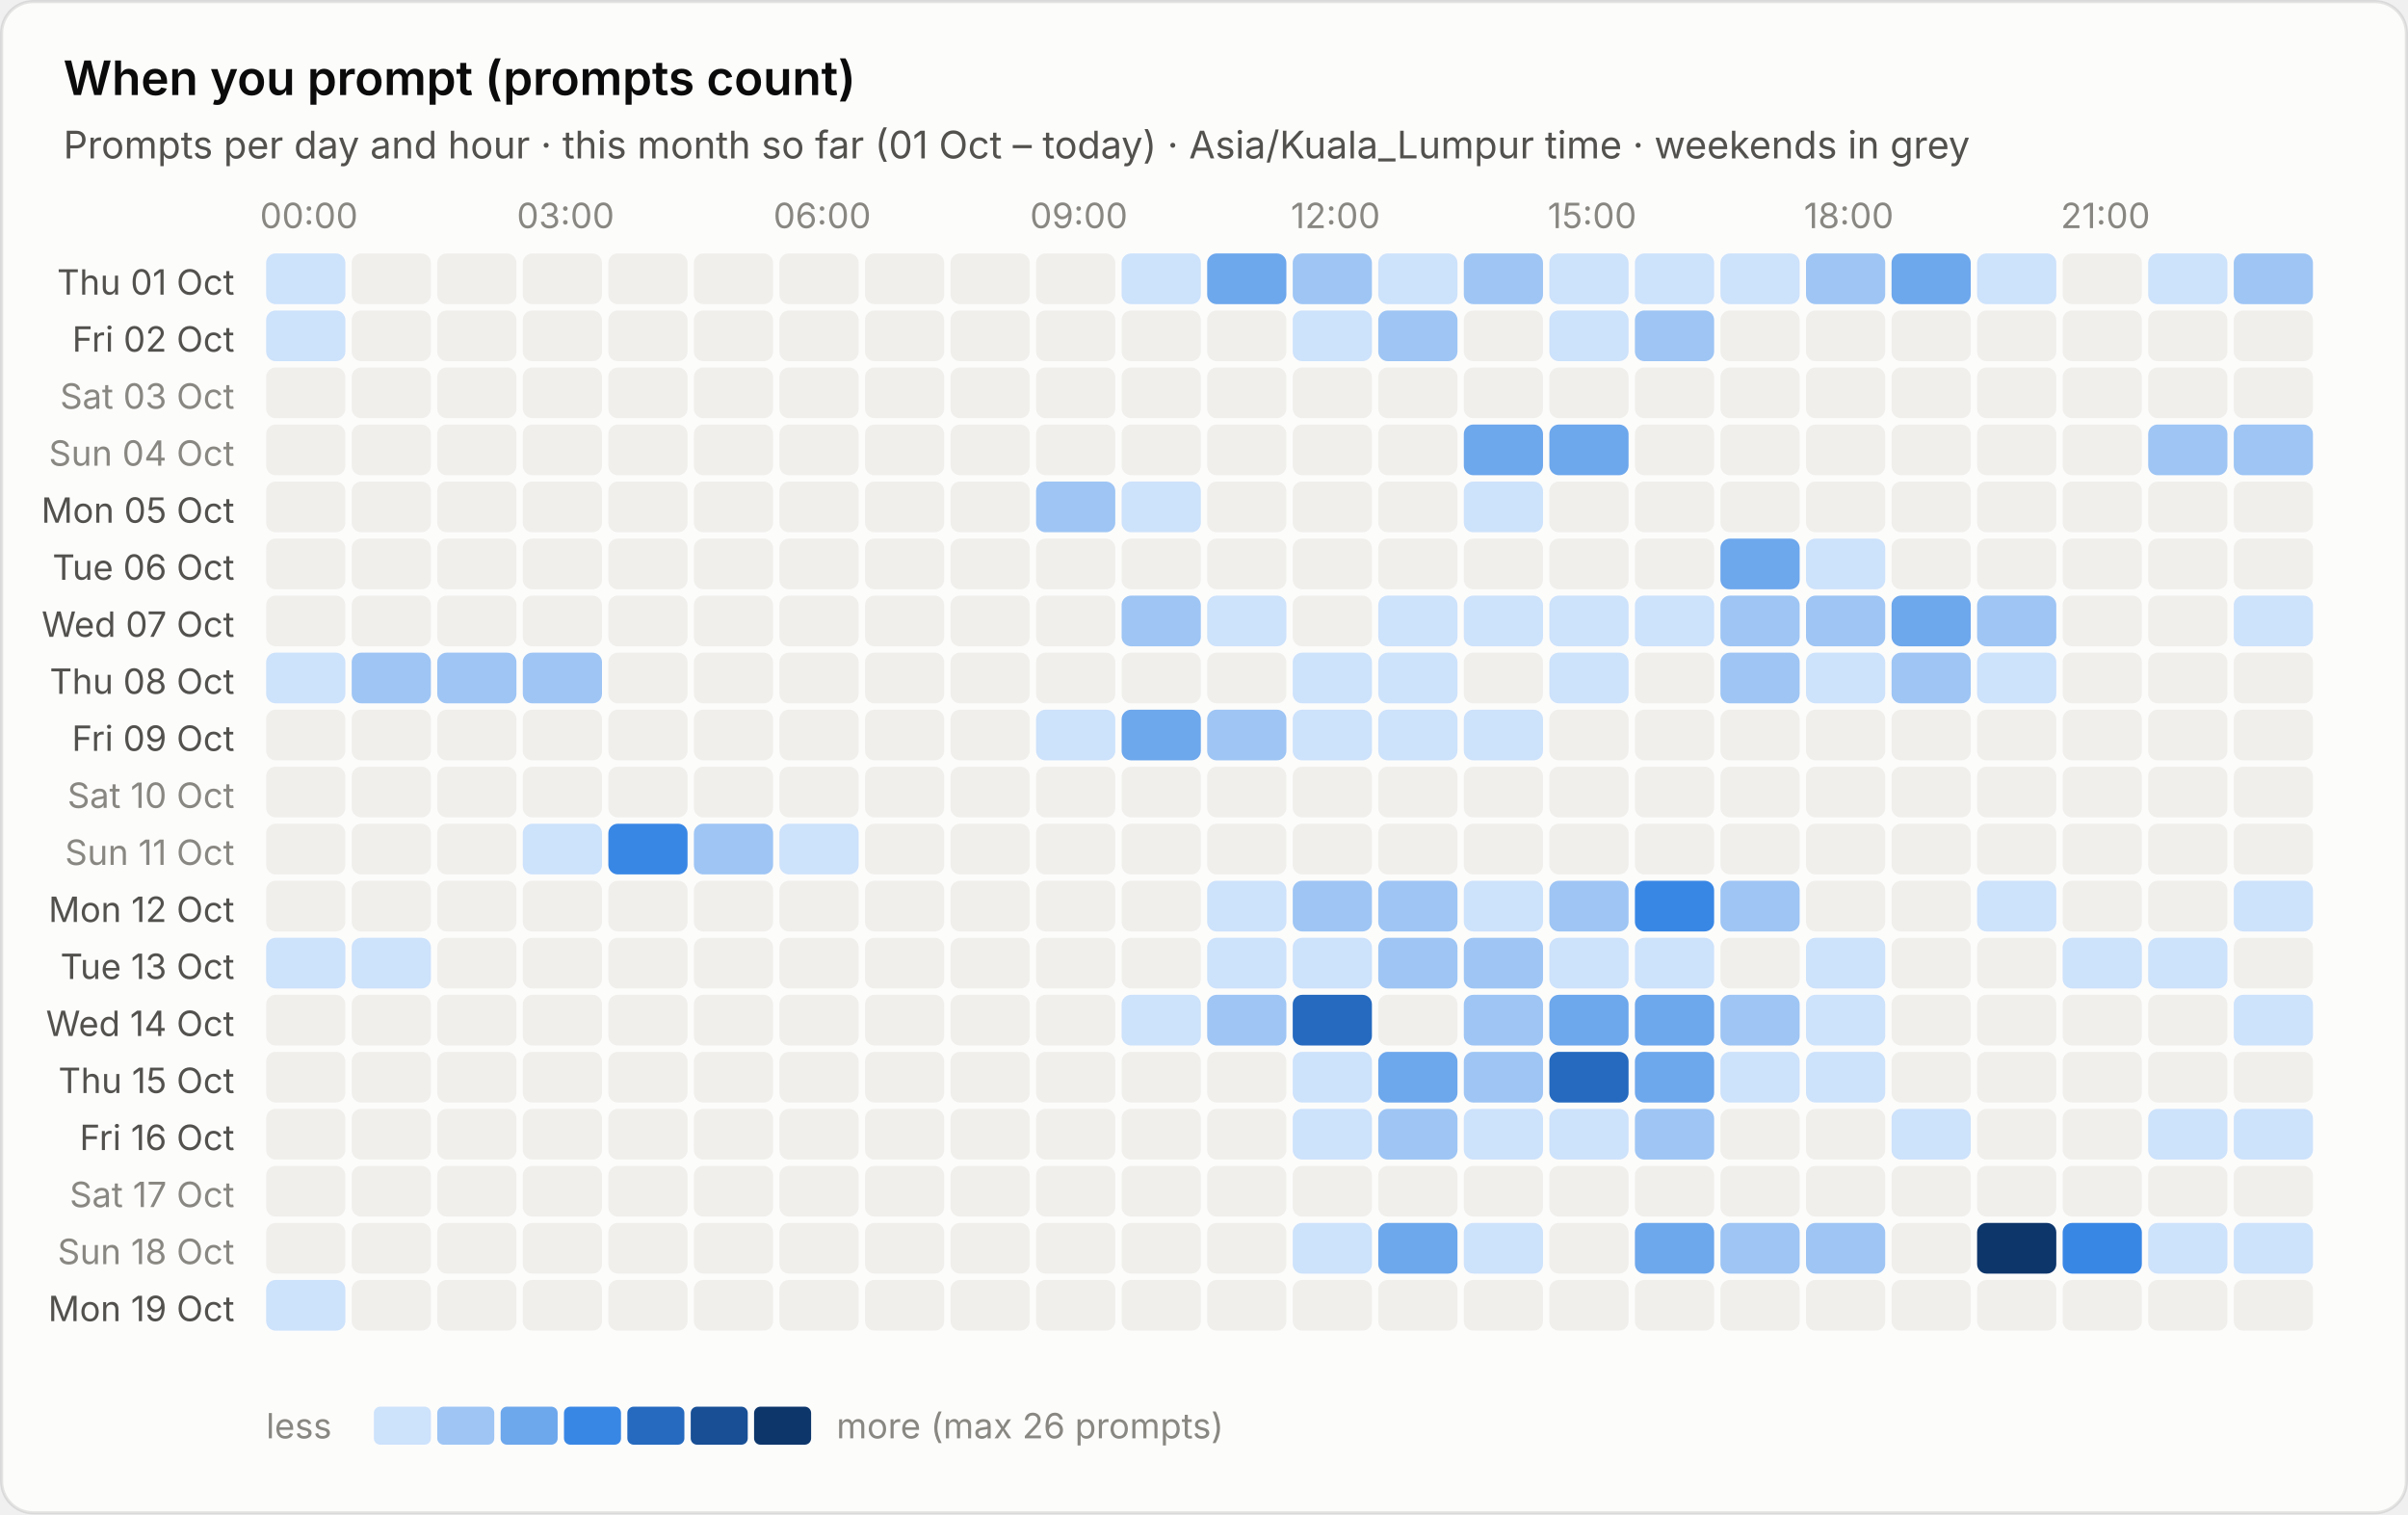
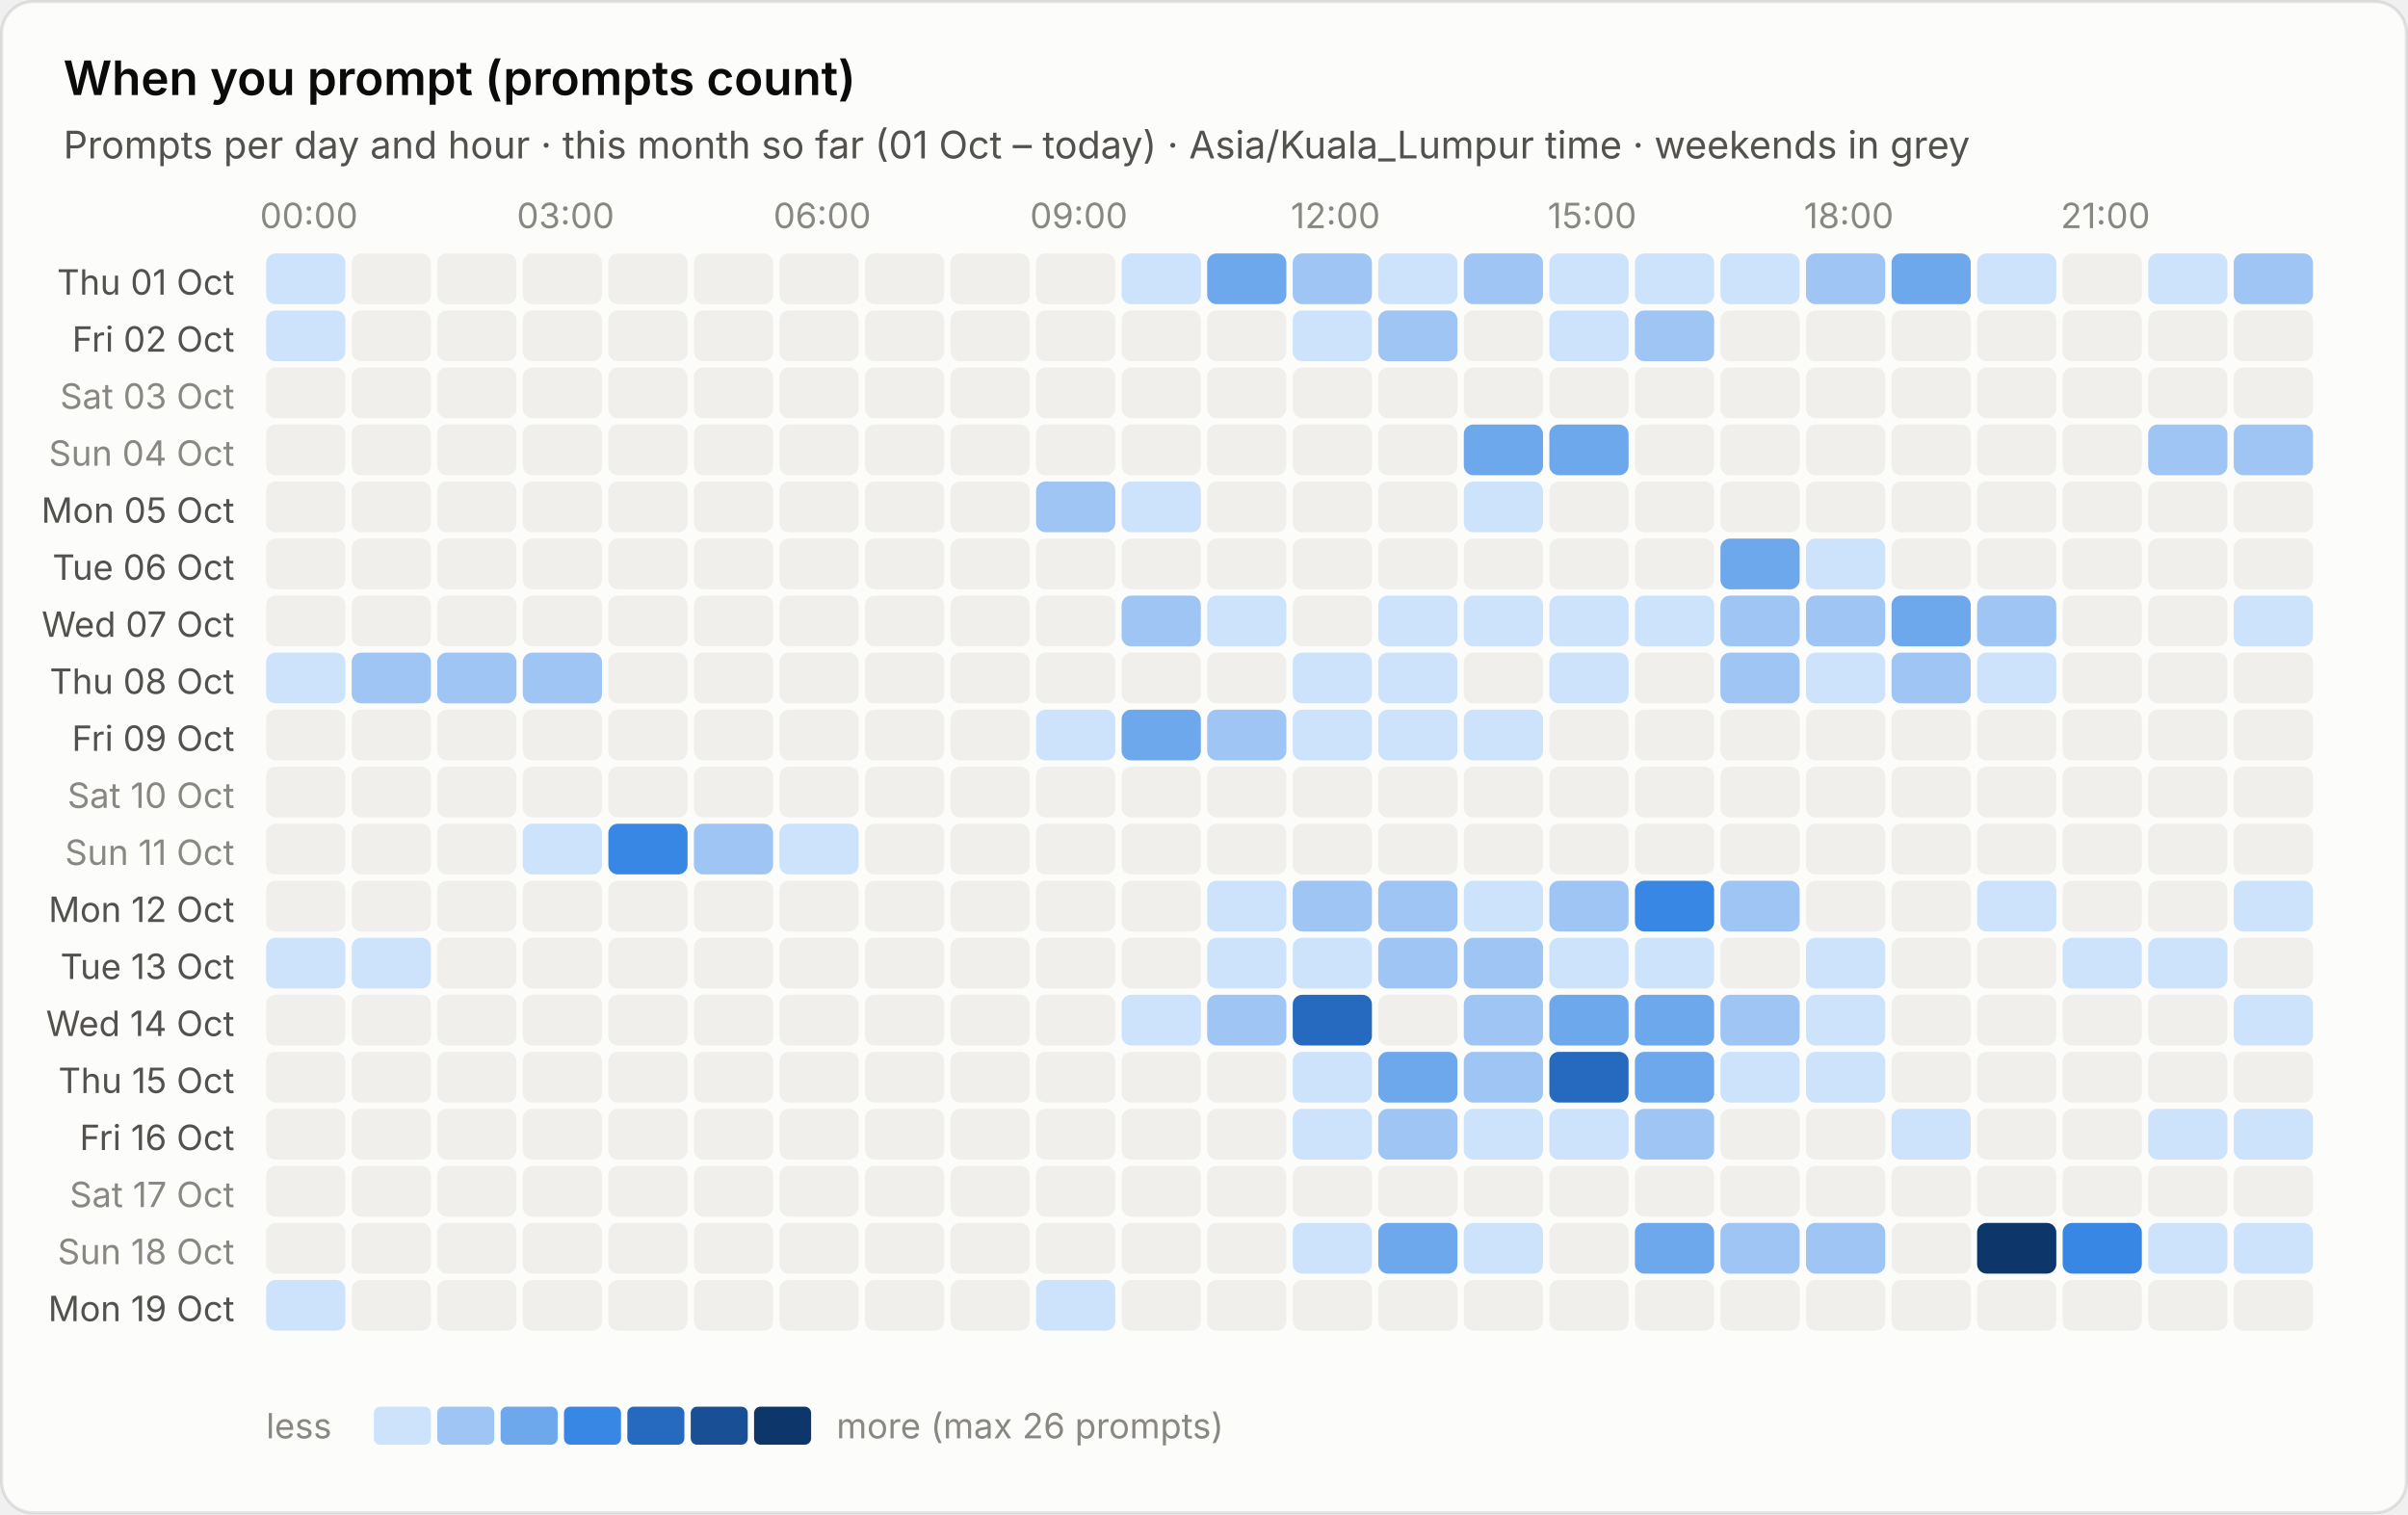
<svg xmlns="http://www.w3.org/2000/svg" viewBox="0 0 760 478" width="760" height="478" role="img" aria-label="When you prompt (prompts count)">
  <style>text{font-family:system-ui,-apple-system,"Segoe UI",sans-serif;font-variant-numeric:tabular-nums}.bg{fill:#fcfcfb;stroke:rgba(11,11,11,.10)}.tp{fill:#0b0b0b}.ts{fill:#52514e}.tm{fill:#898781}.grid{stroke:#e1e0d9;stroke-width:1}.base{stroke:#c3c2b7;stroke-width:1}.so{fill:#b5b3ad}.lo{stroke:#b5b3ad}.qe{fill:#f0efec}.ring{stroke:#fcfcfb}.area{fill-opacity:.1}.s0{fill:#2a78d6}.l0{stroke:#2a78d6}.s1{fill:#eb6834}.l1{stroke:#eb6834}.s2{fill:#1baf7a}.l2{stroke:#1baf7a}.s3{fill:#eda100}.l3{stroke:#eda100}.s4{fill:#e87ba4}.l4{stroke:#e87ba4}.s5{fill:#008300}.l5{stroke:#008300}.s6{fill:#4a3aa7}.l6{stroke:#4a3aa7}.s7{fill:#e34948}.l7{stroke:#e34948}.q0{fill:#cde2fb}.q1{fill:#9ec5f4}.q2{fill:#6da7ec}.q3{fill:#3987e5}.q4{fill:#256abf}.q5{fill:#184f95}.q6{fill:#0d366b}.r0{fill:#f8d4d4}.r1{fill:#ec8f8f}.r2{fill:#c42f2f}.a0{fill:#fbe3e3}.a1{fill:#f5b8b8}.a2{fill:#ec8f8f}.a3{fill:#d65252}.a4{fill:#a82525}.tq0{fill:#0b0b0b}.tq1{fill:#0b0b0b}.tq2{fill:#0b0b0b}.tq3{fill:#ffffff}.tq4{fill:#ffffff}.tq5{fill:#ffffff}.tq6{fill:#ffffff}.tr0{fill:#0b0b0b}.tr1{fill:#0b0b0b}.tr2{fill:#ffffff}.ta0{fill:#0b0b0b}.ta1{fill:#0b0b0b}.ta2{fill:#0b0b0b}.ta3{fill:#ffffff}.ta4{fill:#ffffff}.tw{fill:#ffffff}@media (prefers-color-scheme:dark){.bg{fill:#1a1a19;stroke:rgba(255,255,255,.10)}.tp{fill:#fff}.ts{fill:#c3c2b7}.tm{fill:#898781}.grid{stroke:#2c2c2a}.base{stroke:#383835}.so{fill:#5c5b57}.lo{stroke:#5c5b57}.qe{fill:#262624}.ring{stroke:#1a1a19}.s0{fill:#3987e5}.l0{stroke:#3987e5}.s1{fill:#d95926}.l1{stroke:#d95926}.s2{fill:#199e70}.l2{stroke:#199e70}.s3{fill:#c98500}.l3{stroke:#c98500}.s4{fill:#d55181}.l4{stroke:#d55181}.s5{fill:#008300}.l5{stroke:#008300}.s6{fill:#9085e9}.l6{stroke:#9085e9}.s7{fill:#e66767}.l7{stroke:#e66767}.q0{fill:#16263a}.q1{fill:#123a66}.q2{fill:#184f95}.q3{fill:#256abf}.q4{fill:#3987e5}.q5{fill:#6da7ec}.q6{fill:#b7d3f6}.r0{fill:#4a2023}.r1{fill:#8c2c2f}.r2{fill:#e25555}.a0{fill:#3a1a1c}.a1{fill:#5e2427}.a2{fill:#8c2c2f}.a3{fill:#c43c3f}.a4{fill:#f07070}.tq0{fill:#ffffff}.tq1{fill:#ffffff}.tq2{fill:#ffffff}.tq3{fill:#ffffff}.tq4{fill:#ffffff}.tq5{fill:#0b0b0b}.tq6{fill:#0b0b0b}.tr0{fill:#ffffff}.tr1{fill:#ffffff}.tr2{fill:#ffffff}.ta0{fill:#ffffff}.ta1{fill:#ffffff}.ta2{fill:#ffffff}.ta3{fill:#ffffff}.ta4{fill:#0b0b0b}.tw{fill:#ffffff}}</style>
  <rect class="bg" x=".5" y=".5" width="759" height="477" rx="10" />
  <text class="tp" x="20" y="30" font-size="15" font-weight="600">When you prompt (prompts count)</text>
  <text class="ts" x="20" y="50" font-size="12">Prompts per day and hour · this month so far (01 Oct – today) · Asia/Kuala_Lumpur time · weekends in grey</text>
  <text class="tm" x="97.5" y="72" font-size="11" text-anchor="middle">00:00</text>
  <text class="tm" x="178.5" y="72" font-size="11" text-anchor="middle">03:00</text>
  <text class="tm" x="259.5" y="72" font-size="11" text-anchor="middle">06:00</text>
  <text class="tm" x="340.5" y="72" font-size="11" text-anchor="middle">09:00</text>
  <text class="tm" x="421.5" y="72" font-size="11" text-anchor="middle">12:00</text>
  <text class="tm" x="502.5" y="72" font-size="11" text-anchor="middle">15:00</text>
  <text class="tm" x="583.5" y="72" font-size="11" text-anchor="middle">18:00</text>
  <text class="tm" x="664.5" y="72" font-size="11" text-anchor="middle">21:00</text>
  <text class="ts" x="74" y="93.0" font-size="11" text-anchor="end">Thu 01 Oct</text>
  <rect class="q0" x="84.0" y="80.0" width="25" height="16" rx="3" />
  <rect class="qe" x="111.0" y="80.0" width="25" height="16" rx="3" />
  <rect class="qe" x="138.0" y="80.0" width="25" height="16" rx="3" />
  <rect class="qe" x="165.0" y="80.0" width="25" height="16" rx="3" />
  <rect class="qe" x="192.0" y="80.0" width="25" height="16" rx="3" />
  <rect class="qe" x="219.0" y="80.0" width="25" height="16" rx="3" />
  <rect class="qe" x="246.0" y="80.0" width="25" height="16" rx="3" />
  <rect class="qe" x="273.0" y="80.0" width="25" height="16" rx="3" />
  <rect class="qe" x="300.0" y="80.0" width="25" height="16" rx="3" />
  <rect class="qe" x="327.0" y="80.0" width="25" height="16" rx="3" />
  <rect class="q0" x="354.0" y="80.0" width="25" height="16" rx="3" />
  <rect class="q2" x="381.0" y="80.0" width="25" height="16" rx="3" />
  <rect class="q1" x="408.0" y="80.0" width="25" height="16" rx="3" />
  <rect class="q0" x="435.0" y="80.0" width="25" height="16" rx="3" />
  <rect class="q1" x="462.0" y="80.0" width="25" height="16" rx="3" />
  <rect class="q0" x="489.0" y="80.0" width="25" height="16" rx="3" />
  <rect class="q0" x="516.0" y="80.0" width="25" height="16" rx="3" />
  <rect class="q0" x="543.0" y="80.0" width="25" height="16" rx="3" />
  <rect class="q1" x="570.0" y="80.0" width="25" height="16" rx="3" />
  <rect class="q2" x="597.0" y="80.0" width="25" height="16" rx="3" />
  <rect class="q0" x="624.0" y="80.0" width="25" height="16" rx="3" />
  <rect class="qe" x="651.0" y="80.0" width="25" height="16" rx="3" />
  <rect class="q0" x="678.0" y="80.0" width="25" height="16" rx="3" />
  <rect class="q1" x="705.0" y="80.0" width="25" height="16" rx="3" />
  <text class="ts" x="74" y="111.0" font-size="11" text-anchor="end">Fri 02 Oct</text>
  <rect class="q0" x="84.0" y="98.0" width="25" height="16" rx="3" />
  <rect class="qe" x="111.0" y="98.0" width="25" height="16" rx="3" />
  <rect class="qe" x="138.0" y="98.0" width="25" height="16" rx="3" />
  <rect class="qe" x="165.0" y="98.0" width="25" height="16" rx="3" />
  <rect class="qe" x="192.0" y="98.0" width="25" height="16" rx="3" />
  <rect class="qe" x="219.0" y="98.0" width="25" height="16" rx="3" />
  <rect class="qe" x="246.0" y="98.0" width="25" height="16" rx="3" />
  <rect class="qe" x="273.0" y="98.0" width="25" height="16" rx="3" />
  <rect class="qe" x="300.0" y="98.0" width="25" height="16" rx="3" />
  <rect class="qe" x="327.0" y="98.0" width="25" height="16" rx="3" />
  <rect class="qe" x="354.0" y="98.0" width="25" height="16" rx="3" />
  <rect class="qe" x="381.0" y="98.0" width="25" height="16" rx="3" />
  <rect class="q0" x="408.0" y="98.0" width="25" height="16" rx="3" />
  <rect class="q1" x="435.0" y="98.0" width="25" height="16" rx="3" />
  <rect class="qe" x="462.0" y="98.0" width="25" height="16" rx="3" />
  <rect class="q0" x="489.0" y="98.0" width="25" height="16" rx="3" />
  <rect class="q1" x="516.0" y="98.0" width="25" height="16" rx="3" />
  <rect class="qe" x="543.0" y="98.0" width="25" height="16" rx="3" />
  <rect class="qe" x="570.0" y="98.0" width="25" height="16" rx="3" />
  <rect class="qe" x="597.0" y="98.0" width="25" height="16" rx="3" />
  <rect class="qe" x="624.0" y="98.0" width="25" height="16" rx="3" />
  <rect class="qe" x="651.0" y="98.0" width="25" height="16" rx="3" />
  <rect class="qe" x="678.0" y="98.0" width="25" height="16" rx="3" />
  <rect class="qe" x="705.0" y="98.0" width="25" height="16" rx="3" />
  <text class="tm" x="74" y="129.0" font-size="11" text-anchor="end">Sat 03 Oct</text>
  <rect class="qe" x="84.0" y="116.0" width="25" height="16" rx="3" />
  <rect class="qe" x="111.0" y="116.0" width="25" height="16" rx="3" />
  <rect class="qe" x="138.0" y="116.0" width="25" height="16" rx="3" />
  <rect class="qe" x="165.0" y="116.0" width="25" height="16" rx="3" />
  <rect class="qe" x="192.0" y="116.0" width="25" height="16" rx="3" />
  <rect class="qe" x="219.0" y="116.0" width="25" height="16" rx="3" />
  <rect class="qe" x="246.0" y="116.0" width="25" height="16" rx="3" />
  <rect class="qe" x="273.0" y="116.0" width="25" height="16" rx="3" />
  <rect class="qe" x="300.0" y="116.0" width="25" height="16" rx="3" />
  <rect class="qe" x="327.0" y="116.0" width="25" height="16" rx="3" />
  <rect class="qe" x="354.0" y="116.0" width="25" height="16" rx="3" />
  <rect class="qe" x="381.0" y="116.0" width="25" height="16" rx="3" />
  <rect class="qe" x="408.0" y="116.0" width="25" height="16" rx="3" />
  <rect class="qe" x="435.0" y="116.0" width="25" height="16" rx="3" />
  <rect class="qe" x="462.0" y="116.0" width="25" height="16" rx="3" />
  <rect class="qe" x="489.0" y="116.0" width="25" height="16" rx="3" />
  <rect class="qe" x="516.0" y="116.0" width="25" height="16" rx="3" />
  <rect class="qe" x="543.0" y="116.0" width="25" height="16" rx="3" />
  <rect class="qe" x="570.0" y="116.0" width="25" height="16" rx="3" />
  <rect class="qe" x="597.0" y="116.0" width="25" height="16" rx="3" />
  <rect class="qe" x="624.0" y="116.0" width="25" height="16" rx="3" />
  <rect class="qe" x="651.0" y="116.0" width="25" height="16" rx="3" />
  <rect class="qe" x="678.0" y="116.0" width="25" height="16" rx="3" />
  <rect class="qe" x="705.0" y="116.0" width="25" height="16" rx="3" />
  <text class="tm" x="74" y="147.0" font-size="11" text-anchor="end">Sun 04 Oct</text>
  <rect class="qe" x="84.0" y="134.0" width="25" height="16" rx="3" />
  <rect class="qe" x="111.0" y="134.0" width="25" height="16" rx="3" />
  <rect class="qe" x="138.0" y="134.0" width="25" height="16" rx="3" />
  <rect class="qe" x="165.0" y="134.0" width="25" height="16" rx="3" />
  <rect class="qe" x="192.0" y="134.0" width="25" height="16" rx="3" />
  <rect class="qe" x="219.0" y="134.0" width="25" height="16" rx="3" />
  <rect class="qe" x="246.0" y="134.0" width="25" height="16" rx="3" />
  <rect class="qe" x="273.0" y="134.0" width="25" height="16" rx="3" />
  <rect class="qe" x="300.0" y="134.0" width="25" height="16" rx="3" />
  <rect class="qe" x="327.0" y="134.0" width="25" height="16" rx="3" />
  <rect class="qe" x="354.0" y="134.0" width="25" height="16" rx="3" />
  <rect class="qe" x="381.0" y="134.0" width="25" height="16" rx="3" />
  <rect class="qe" x="408.0" y="134.0" width="25" height="16" rx="3" />
  <rect class="qe" x="435.0" y="134.0" width="25" height="16" rx="3" />
  <rect class="q2" x="462.0" y="134.0" width="25" height="16" rx="3" />
  <rect class="q2" x="489.0" y="134.0" width="25" height="16" rx="3" />
  <rect class="qe" x="516.0" y="134.0" width="25" height="16" rx="3" />
  <rect class="qe" x="543.0" y="134.0" width="25" height="16" rx="3" />
  <rect class="qe" x="570.0" y="134.0" width="25" height="16" rx="3" />
  <rect class="qe" x="597.0" y="134.0" width="25" height="16" rx="3" />
  <rect class="qe" x="624.0" y="134.0" width="25" height="16" rx="3" />
  <rect class="qe" x="651.0" y="134.0" width="25" height="16" rx="3" />
  <rect class="q1" x="678.0" y="134.0" width="25" height="16" rx="3" />
  <rect class="q1" x="705.0" y="134.0" width="25" height="16" rx="3" />
  <text class="ts" x="74" y="165.0" font-size="11" text-anchor="end">Mon 05 Oct</text>
  <rect class="qe" x="84.0" y="152.0" width="25" height="16" rx="3" />
  <rect class="qe" x="111.0" y="152.0" width="25" height="16" rx="3" />
  <rect class="qe" x="138.0" y="152.0" width="25" height="16" rx="3" />
  <rect class="qe" x="165.0" y="152.0" width="25" height="16" rx="3" />
  <rect class="qe" x="192.0" y="152.0" width="25" height="16" rx="3" />
  <rect class="qe" x="219.0" y="152.0" width="25" height="16" rx="3" />
  <rect class="qe" x="246.0" y="152.0" width="25" height="16" rx="3" />
  <rect class="qe" x="273.0" y="152.0" width="25" height="16" rx="3" />
  <rect class="qe" x="300.0" y="152.0" width="25" height="16" rx="3" />
  <rect class="q1" x="327.0" y="152.0" width="25" height="16" rx="3" />
  <rect class="q0" x="354.0" y="152.0" width="25" height="16" rx="3" />
  <rect class="qe" x="381.0" y="152.0" width="25" height="16" rx="3" />
  <rect class="qe" x="408.0" y="152.0" width="25" height="16" rx="3" />
  <rect class="qe" x="435.0" y="152.0" width="25" height="16" rx="3" />
  <rect class="q0" x="462.0" y="152.0" width="25" height="16" rx="3" />
  <rect class="qe" x="489.0" y="152.0" width="25" height="16" rx="3" />
  <rect class="qe" x="516.0" y="152.0" width="25" height="16" rx="3" />
  <rect class="qe" x="543.0" y="152.0" width="25" height="16" rx="3" />
  <rect class="qe" x="570.0" y="152.0" width="25" height="16" rx="3" />
  <rect class="qe" x="597.0" y="152.0" width="25" height="16" rx="3" />
  <rect class="qe" x="624.0" y="152.0" width="25" height="16" rx="3" />
  <rect class="qe" x="651.0" y="152.0" width="25" height="16" rx="3" />
  <rect class="qe" x="678.0" y="152.0" width="25" height="16" rx="3" />
  <rect class="qe" x="705.0" y="152.0" width="25" height="16" rx="3" />
  <text class="ts" x="74" y="183.0" font-size="11" text-anchor="end">Tue 06 Oct</text>
  <rect class="qe" x="84.0" y="170.0" width="25" height="16" rx="3" />
  <rect class="qe" x="111.0" y="170.0" width="25" height="16" rx="3" />
  <rect class="qe" x="138.0" y="170.0" width="25" height="16" rx="3" />
  <rect class="qe" x="165.0" y="170.0" width="25" height="16" rx="3" />
  <rect class="qe" x="192.0" y="170.0" width="25" height="16" rx="3" />
  <rect class="qe" x="219.0" y="170.0" width="25" height="16" rx="3" />
  <rect class="qe" x="246.0" y="170.0" width="25" height="16" rx="3" />
  <rect class="qe" x="273.0" y="170.0" width="25" height="16" rx="3" />
  <rect class="qe" x="300.0" y="170.0" width="25" height="16" rx="3" />
  <rect class="qe" x="327.0" y="170.0" width="25" height="16" rx="3" />
  <rect class="qe" x="354.0" y="170.0" width="25" height="16" rx="3" />
  <rect class="qe" x="381.0" y="170.0" width="25" height="16" rx="3" />
  <rect class="qe" x="408.0" y="170.0" width="25" height="16" rx="3" />
  <rect class="qe" x="435.0" y="170.0" width="25" height="16" rx="3" />
  <rect class="qe" x="462.0" y="170.0" width="25" height="16" rx="3" />
  <rect class="qe" x="489.0" y="170.0" width="25" height="16" rx="3" />
  <rect class="qe" x="516.0" y="170.0" width="25" height="16" rx="3" />
  <rect class="q2" x="543.0" y="170.0" width="25" height="16" rx="3" />
  <rect class="q0" x="570.0" y="170.0" width="25" height="16" rx="3" />
  <rect class="qe" x="597.0" y="170.0" width="25" height="16" rx="3" />
  <rect class="qe" x="624.0" y="170.0" width="25" height="16" rx="3" />
  <rect class="qe" x="651.0" y="170.0" width="25" height="16" rx="3" />
  <rect class="qe" x="678.0" y="170.0" width="25" height="16" rx="3" />
  <rect class="qe" x="705.0" y="170.0" width="25" height="16" rx="3" />
  <text class="ts" x="74" y="201.0" font-size="11" text-anchor="end">Wed 07 Oct</text>
  <rect class="qe" x="84.0" y="188.0" width="25" height="16" rx="3" />
  <rect class="qe" x="111.0" y="188.0" width="25" height="16" rx="3" />
  <rect class="qe" x="138.0" y="188.0" width="25" height="16" rx="3" />
  <rect class="qe" x="165.0" y="188.0" width="25" height="16" rx="3" />
  <rect class="qe" x="192.0" y="188.0" width="25" height="16" rx="3" />
  <rect class="qe" x="219.0" y="188.0" width="25" height="16" rx="3" />
  <rect class="qe" x="246.0" y="188.0" width="25" height="16" rx="3" />
  <rect class="qe" x="273.0" y="188.0" width="25" height="16" rx="3" />
  <rect class="qe" x="300.0" y="188.0" width="25" height="16" rx="3" />
  <rect class="qe" x="327.0" y="188.0" width="25" height="16" rx="3" />
  <rect class="q1" x="354.0" y="188.0" width="25" height="16" rx="3" />
  <rect class="q0" x="381.0" y="188.0" width="25" height="16" rx="3" />
  <rect class="qe" x="408.0" y="188.0" width="25" height="16" rx="3" />
  <rect class="q0" x="435.0" y="188.0" width="25" height="16" rx="3" />
  <rect class="q0" x="462.0" y="188.0" width="25" height="16" rx="3" />
  <rect class="q0" x="489.0" y="188.0" width="25" height="16" rx="3" />
  <rect class="q0" x="516.0" y="188.0" width="25" height="16" rx="3" />
  <rect class="q1" x="543.0" y="188.0" width="25" height="16" rx="3" />
  <rect class="q1" x="570.0" y="188.0" width="25" height="16" rx="3" />
  <rect class="q2" x="597.0" y="188.0" width="25" height="16" rx="3" />
  <rect class="q1" x="624.0" y="188.0" width="25" height="16" rx="3" />
  <rect class="qe" x="651.0" y="188.0" width="25" height="16" rx="3" />
  <rect class="qe" x="678.0" y="188.0" width="25" height="16" rx="3" />
  <rect class="q0" x="705.0" y="188.0" width="25" height="16" rx="3" />
  <text class="ts" x="74" y="219.0" font-size="11" text-anchor="end">Thu 08 Oct</text>
  <rect class="q0" x="84.0" y="206.0" width="25" height="16" rx="3" />
  <rect class="q1" x="111.0" y="206.0" width="25" height="16" rx="3" />
  <rect class="q1" x="138.0" y="206.0" width="25" height="16" rx="3" />
  <rect class="q1" x="165.0" y="206.0" width="25" height="16" rx="3" />
  <rect class="qe" x="192.0" y="206.0" width="25" height="16" rx="3" />
  <rect class="qe" x="219.0" y="206.0" width="25" height="16" rx="3" />
  <rect class="qe" x="246.0" y="206.0" width="25" height="16" rx="3" />
  <rect class="qe" x="273.0" y="206.0" width="25" height="16" rx="3" />
  <rect class="qe" x="300.0" y="206.0" width="25" height="16" rx="3" />
  <rect class="qe" x="327.0" y="206.0" width="25" height="16" rx="3" />
  <rect class="qe" x="354.0" y="206.0" width="25" height="16" rx="3" />
  <rect class="qe" x="381.0" y="206.0" width="25" height="16" rx="3" />
  <rect class="q0" x="408.0" y="206.0" width="25" height="16" rx="3" />
  <rect class="q0" x="435.0" y="206.0" width="25" height="16" rx="3" />
  <rect class="qe" x="462.0" y="206.0" width="25" height="16" rx="3" />
  <rect class="q0" x="489.0" y="206.0" width="25" height="16" rx="3" />
  <rect class="qe" x="516.0" y="206.0" width="25" height="16" rx="3" />
  <rect class="q1" x="543.0" y="206.0" width="25" height="16" rx="3" />
  <rect class="q0" x="570.0" y="206.0" width="25" height="16" rx="3" />
  <rect class="q1" x="597.0" y="206.0" width="25" height="16" rx="3" />
  <rect class="q0" x="624.0" y="206.0" width="25" height="16" rx="3" />
  <rect class="qe" x="651.0" y="206.0" width="25" height="16" rx="3" />
  <rect class="qe" x="678.0" y="206.0" width="25" height="16" rx="3" />
  <rect class="qe" x="705.0" y="206.0" width="25" height="16" rx="3" />
  <text class="ts" x="74" y="237.0" font-size="11" text-anchor="end">Fri 09 Oct</text>
  <rect class="qe" x="84.0" y="224.0" width="25" height="16" rx="3" />
  <rect class="qe" x="111.0" y="224.0" width="25" height="16" rx="3" />
  <rect class="qe" x="138.0" y="224.0" width="25" height="16" rx="3" />
  <rect class="qe" x="165.0" y="224.0" width="25" height="16" rx="3" />
  <rect class="qe" x="192.0" y="224.0" width="25" height="16" rx="3" />
  <rect class="qe" x="219.0" y="224.0" width="25" height="16" rx="3" />
  <rect class="qe" x="246.0" y="224.0" width="25" height="16" rx="3" />
  <rect class="qe" x="273.0" y="224.0" width="25" height="16" rx="3" />
  <rect class="qe" x="300.0" y="224.0" width="25" height="16" rx="3" />
  <rect class="q0" x="327.0" y="224.0" width="25" height="16" rx="3" />
  <rect class="q2" x="354.0" y="224.0" width="25" height="16" rx="3" />
  <rect class="q1" x="381.0" y="224.0" width="25" height="16" rx="3" />
  <rect class="q0" x="408.0" y="224.0" width="25" height="16" rx="3" />
  <rect class="q0" x="435.0" y="224.0" width="25" height="16" rx="3" />
  <rect class="q0" x="462.0" y="224.0" width="25" height="16" rx="3" />
  <rect class="qe" x="489.0" y="224.0" width="25" height="16" rx="3" />
  <rect class="qe" x="516.0" y="224.0" width="25" height="16" rx="3" />
  <rect class="qe" x="543.0" y="224.0" width="25" height="16" rx="3" />
  <rect class="qe" x="570.0" y="224.0" width="25" height="16" rx="3" />
  <rect class="qe" x="597.0" y="224.0" width="25" height="16" rx="3" />
  <rect class="qe" x="624.0" y="224.0" width="25" height="16" rx="3" />
  <rect class="qe" x="651.0" y="224.0" width="25" height="16" rx="3" />
  <rect class="qe" x="678.0" y="224.0" width="25" height="16" rx="3" />
  <rect class="qe" x="705.0" y="224.0" width="25" height="16" rx="3" />
  <text class="tm" x="74" y="255.0" font-size="11" text-anchor="end">Sat 10 Oct</text>
  <rect class="qe" x="84.0" y="242.0" width="25" height="16" rx="3" />
  <rect class="qe" x="111.0" y="242.0" width="25" height="16" rx="3" />
  <rect class="qe" x="138.0" y="242.0" width="25" height="16" rx="3" />
  <rect class="qe" x="165.0" y="242.0" width="25" height="16" rx="3" />
  <rect class="qe" x="192.0" y="242.0" width="25" height="16" rx="3" />
  <rect class="qe" x="219.0" y="242.0" width="25" height="16" rx="3" />
  <rect class="qe" x="246.0" y="242.0" width="25" height="16" rx="3" />
  <rect class="qe" x="273.0" y="242.0" width="25" height="16" rx="3" />
  <rect class="qe" x="300.0" y="242.0" width="25" height="16" rx="3" />
  <rect class="qe" x="327.0" y="242.0" width="25" height="16" rx="3" />
  <rect class="qe" x="354.0" y="242.0" width="25" height="16" rx="3" />
  <rect class="qe" x="381.0" y="242.0" width="25" height="16" rx="3" />
  <rect class="qe" x="408.0" y="242.0" width="25" height="16" rx="3" />
  <rect class="qe" x="435.0" y="242.0" width="25" height="16" rx="3" />
  <rect class="qe" x="462.0" y="242.0" width="25" height="16" rx="3" />
  <rect class="qe" x="489.0" y="242.0" width="25" height="16" rx="3" />
  <rect class="qe" x="516.0" y="242.0" width="25" height="16" rx="3" />
  <rect class="qe" x="543.0" y="242.0" width="25" height="16" rx="3" />
  <rect class="qe" x="570.0" y="242.0" width="25" height="16" rx="3" />
  <rect class="qe" x="597.0" y="242.0" width="25" height="16" rx="3" />
  <rect class="qe" x="624.0" y="242.0" width="25" height="16" rx="3" />
  <rect class="qe" x="651.0" y="242.0" width="25" height="16" rx="3" />
  <rect class="qe" x="678.0" y="242.0" width="25" height="16" rx="3" />
  <rect class="qe" x="705.0" y="242.0" width="25" height="16" rx="3" />
  <text class="tm" x="74" y="273.0" font-size="11" text-anchor="end">Sun 11 Oct</text>
  <rect class="qe" x="84.0" y="260.0" width="25" height="16" rx="3" />
  <rect class="qe" x="111.0" y="260.0" width="25" height="16" rx="3" />
  <rect class="qe" x="138.0" y="260.0" width="25" height="16" rx="3" />
  <rect class="q0" x="165.0" y="260.0" width="25" height="16" rx="3" />
  <rect class="q3" x="192.0" y="260.0" width="25" height="16" rx="3" />
  <rect class="q1" x="219.0" y="260.0" width="25" height="16" rx="3" />
  <rect class="q0" x="246.0" y="260.0" width="25" height="16" rx="3" />
  <rect class="qe" x="273.0" y="260.0" width="25" height="16" rx="3" />
  <rect class="qe" x="300.0" y="260.0" width="25" height="16" rx="3" />
  <rect class="qe" x="327.0" y="260.0" width="25" height="16" rx="3" />
  <rect class="qe" x="354.0" y="260.0" width="25" height="16" rx="3" />
  <rect class="qe" x="381.0" y="260.0" width="25" height="16" rx="3" />
  <rect class="qe" x="408.0" y="260.0" width="25" height="16" rx="3" />
  <rect class="qe" x="435.0" y="260.0" width="25" height="16" rx="3" />
  <rect class="qe" x="462.0" y="260.0" width="25" height="16" rx="3" />
  <rect class="qe" x="489.0" y="260.0" width="25" height="16" rx="3" />
  <rect class="qe" x="516.0" y="260.0" width="25" height="16" rx="3" />
  <rect class="qe" x="543.0" y="260.0" width="25" height="16" rx="3" />
  <rect class="qe" x="570.0" y="260.0" width="25" height="16" rx="3" />
  <rect class="qe" x="597.0" y="260.0" width="25" height="16" rx="3" />
  <rect class="qe" x="624.0" y="260.0" width="25" height="16" rx="3" />
  <rect class="qe" x="651.0" y="260.0" width="25" height="16" rx="3" />
  <rect class="qe" x="678.0" y="260.0" width="25" height="16" rx="3" />
  <rect class="qe" x="705.0" y="260.0" width="25" height="16" rx="3" />
  <text class="ts" x="74" y="291.0" font-size="11" text-anchor="end">Mon 12 Oct</text>
  <rect class="qe" x="84.0" y="278.0" width="25" height="16" rx="3" />
  <rect class="qe" x="111.0" y="278.0" width="25" height="16" rx="3" />
  <rect class="qe" x="138.0" y="278.0" width="25" height="16" rx="3" />
  <rect class="qe" x="165.0" y="278.0" width="25" height="16" rx="3" />
  <rect class="qe" x="192.0" y="278.0" width="25" height="16" rx="3" />
  <rect class="qe" x="219.0" y="278.0" width="25" height="16" rx="3" />
  <rect class="qe" x="246.0" y="278.0" width="25" height="16" rx="3" />
  <rect class="qe" x="273.0" y="278.0" width="25" height="16" rx="3" />
  <rect class="qe" x="300.0" y="278.0" width="25" height="16" rx="3" />
  <rect class="qe" x="327.0" y="278.0" width="25" height="16" rx="3" />
  <rect class="qe" x="354.0" y="278.0" width="25" height="16" rx="3" />
  <rect class="q0" x="381.0" y="278.0" width="25" height="16" rx="3" />
  <rect class="q1" x="408.0" y="278.0" width="25" height="16" rx="3" />
  <rect class="q1" x="435.0" y="278.0" width="25" height="16" rx="3" />
  <rect class="q0" x="462.0" y="278.0" width="25" height="16" rx="3" />
  <rect class="q1" x="489.0" y="278.0" width="25" height="16" rx="3" />
  <rect class="q3" x="516.0" y="278.0" width="25" height="16" rx="3" />
  <rect class="q1" x="543.0" y="278.0" width="25" height="16" rx="3" />
  <rect class="qe" x="570.0" y="278.0" width="25" height="16" rx="3" />
  <rect class="qe" x="597.0" y="278.0" width="25" height="16" rx="3" />
  <rect class="q0" x="624.0" y="278.0" width="25" height="16" rx="3" />
  <rect class="qe" x="651.0" y="278.0" width="25" height="16" rx="3" />
  <rect class="qe" x="678.0" y="278.0" width="25" height="16" rx="3" />
  <rect class="q0" x="705.0" y="278.0" width="25" height="16" rx="3" />
  <text class="ts" x="74" y="309.0" font-size="11" text-anchor="end">Tue 13 Oct</text>
  <rect class="q0" x="84.0" y="296.0" width="25" height="16" rx="3" />
  <rect class="q0" x="111.0" y="296.0" width="25" height="16" rx="3" />
  <rect class="qe" x="138.0" y="296.0" width="25" height="16" rx="3" />
  <rect class="qe" x="165.0" y="296.0" width="25" height="16" rx="3" />
  <rect class="qe" x="192.0" y="296.0" width="25" height="16" rx="3" />
  <rect class="qe" x="219.0" y="296.0" width="25" height="16" rx="3" />
  <rect class="qe" x="246.0" y="296.0" width="25" height="16" rx="3" />
  <rect class="qe" x="273.0" y="296.0" width="25" height="16" rx="3" />
  <rect class="qe" x="300.0" y="296.0" width="25" height="16" rx="3" />
  <rect class="qe" x="327.0" y="296.0" width="25" height="16" rx="3" />
  <rect class="qe" x="354.0" y="296.0" width="25" height="16" rx="3" />
  <rect class="q0" x="381.0" y="296.0" width="25" height="16" rx="3" />
  <rect class="q0" x="408.0" y="296.0" width="25" height="16" rx="3" />
  <rect class="q1" x="435.0" y="296.0" width="25" height="16" rx="3" />
  <rect class="q1" x="462.0" y="296.0" width="25" height="16" rx="3" />
  <rect class="q0" x="489.0" y="296.0" width="25" height="16" rx="3" />
  <rect class="q0" x="516.0" y="296.0" width="25" height="16" rx="3" />
  <rect class="qe" x="543.0" y="296.0" width="25" height="16" rx="3" />
  <rect class="q0" x="570.0" y="296.0" width="25" height="16" rx="3" />
  <rect class="qe" x="597.0" y="296.0" width="25" height="16" rx="3" />
  <rect class="qe" x="624.0" y="296.0" width="25" height="16" rx="3" />
  <rect class="q0" x="651.0" y="296.0" width="25" height="16" rx="3" />
  <rect class="q0" x="678.0" y="296.0" width="25" height="16" rx="3" />
  <rect class="qe" x="705.0" y="296.0" width="25" height="16" rx="3" />
  <text class="ts" x="74" y="327.0" font-size="11" text-anchor="end">Wed 14 Oct</text>
  <rect class="qe" x="84.0" y="314.0" width="25" height="16" rx="3" />
  <rect class="qe" x="111.0" y="314.0" width="25" height="16" rx="3" />
  <rect class="qe" x="138.0" y="314.0" width="25" height="16" rx="3" />
  <rect class="qe" x="165.0" y="314.0" width="25" height="16" rx="3" />
  <rect class="qe" x="192.0" y="314.0" width="25" height="16" rx="3" />
  <rect class="qe" x="219.0" y="314.0" width="25" height="16" rx="3" />
  <rect class="qe" x="246.0" y="314.0" width="25" height="16" rx="3" />
  <rect class="qe" x="273.0" y="314.0" width="25" height="16" rx="3" />
  <rect class="qe" x="300.0" y="314.0" width="25" height="16" rx="3" />
  <rect class="qe" x="327.0" y="314.0" width="25" height="16" rx="3" />
  <rect class="q0" x="354.0" y="314.0" width="25" height="16" rx="3" />
  <rect class="q1" x="381.0" y="314.0" width="25" height="16" rx="3" />
  <rect class="q4" x="408.0" y="314.0" width="25" height="16" rx="3" />
  <rect class="qe" x="435.0" y="314.0" width="25" height="16" rx="3" />
  <rect class="q1" x="462.0" y="314.0" width="25" height="16" rx="3" />
  <rect class="q2" x="489.0" y="314.0" width="25" height="16" rx="3" />
  <rect class="q2" x="516.0" y="314.0" width="25" height="16" rx="3" />
  <rect class="q1" x="543.0" y="314.0" width="25" height="16" rx="3" />
  <rect class="q0" x="570.0" y="314.0" width="25" height="16" rx="3" />
  <rect class="qe" x="597.0" y="314.0" width="25" height="16" rx="3" />
  <rect class="qe" x="624.0" y="314.0" width="25" height="16" rx="3" />
  <rect class="qe" x="651.0" y="314.0" width="25" height="16" rx="3" />
  <rect class="qe" x="678.0" y="314.0" width="25" height="16" rx="3" />
  <rect class="q0" x="705.0" y="314.0" width="25" height="16" rx="3" />
  <text class="ts" x="74" y="345.0" font-size="11" text-anchor="end">Thu 15 Oct</text>
  <rect class="qe" x="84.0" y="332.0" width="25" height="16" rx="3" />
  <rect class="qe" x="111.0" y="332.0" width="25" height="16" rx="3" />
  <rect class="qe" x="138.0" y="332.0" width="25" height="16" rx="3" />
  <rect class="qe" x="165.0" y="332.0" width="25" height="16" rx="3" />
  <rect class="qe" x="192.0" y="332.0" width="25" height="16" rx="3" />
  <rect class="qe" x="219.0" y="332.0" width="25" height="16" rx="3" />
  <rect class="qe" x="246.0" y="332.0" width="25" height="16" rx="3" />
  <rect class="qe" x="273.0" y="332.0" width="25" height="16" rx="3" />
  <rect class="qe" x="300.0" y="332.0" width="25" height="16" rx="3" />
  <rect class="qe" x="327.0" y="332.0" width="25" height="16" rx="3" />
  <rect class="qe" x="354.0" y="332.0" width="25" height="16" rx="3" />
  <rect class="qe" x="381.0" y="332.0" width="25" height="16" rx="3" />
  <rect class="q0" x="408.0" y="332.0" width="25" height="16" rx="3" />
  <rect class="q2" x="435.0" y="332.0" width="25" height="16" rx="3" />
  <rect class="q1" x="462.0" y="332.0" width="25" height="16" rx="3" />
  <rect class="q4" x="489.0" y="332.0" width="25" height="16" rx="3" />
  <rect class="q2" x="516.0" y="332.0" width="25" height="16" rx="3" />
  <rect class="q0" x="543.0" y="332.0" width="25" height="16" rx="3" />
  <rect class="q0" x="570.0" y="332.0" width="25" height="16" rx="3" />
  <rect class="qe" x="597.0" y="332.0" width="25" height="16" rx="3" />
  <rect class="qe" x="624.0" y="332.0" width="25" height="16" rx="3" />
  <rect class="qe" x="651.0" y="332.0" width="25" height="16" rx="3" />
  <rect class="qe" x="678.0" y="332.0" width="25" height="16" rx="3" />
  <rect class="qe" x="705.0" y="332.0" width="25" height="16" rx="3" />
  <text class="ts" x="74" y="363.0" font-size="11" text-anchor="end">Fri 16 Oct</text>
  <rect class="qe" x="84.0" y="350.0" width="25" height="16" rx="3" />
  <rect class="qe" x="111.0" y="350.0" width="25" height="16" rx="3" />
  <rect class="qe" x="138.0" y="350.0" width="25" height="16" rx="3" />
  <rect class="qe" x="165.0" y="350.0" width="25" height="16" rx="3" />
  <rect class="qe" x="192.0" y="350.0" width="25" height="16" rx="3" />
  <rect class="qe" x="219.0" y="350.0" width="25" height="16" rx="3" />
  <rect class="qe" x="246.0" y="350.0" width="25" height="16" rx="3" />
  <rect class="qe" x="273.0" y="350.0" width="25" height="16" rx="3" />
  <rect class="qe" x="300.0" y="350.0" width="25" height="16" rx="3" />
  <rect class="qe" x="327.0" y="350.0" width="25" height="16" rx="3" />
  <rect class="qe" x="354.0" y="350.0" width="25" height="16" rx="3" />
  <rect class="qe" x="381.0" y="350.0" width="25" height="16" rx="3" />
  <rect class="q0" x="408.0" y="350.0" width="25" height="16" rx="3" />
  <rect class="q1" x="435.0" y="350.0" width="25" height="16" rx="3" />
  <rect class="q0" x="462.0" y="350.0" width="25" height="16" rx="3" />
  <rect class="q0" x="489.0" y="350.0" width="25" height="16" rx="3" />
  <rect class="q1" x="516.0" y="350.0" width="25" height="16" rx="3" />
  <rect class="qe" x="543.0" y="350.0" width="25" height="16" rx="3" />
  <rect class="qe" x="570.0" y="350.0" width="25" height="16" rx="3" />
  <rect class="q0" x="597.0" y="350.0" width="25" height="16" rx="3" />
  <rect class="qe" x="624.0" y="350.0" width="25" height="16" rx="3" />
  <rect class="qe" x="651.0" y="350.0" width="25" height="16" rx="3" />
  <rect class="q0" x="678.0" y="350.0" width="25" height="16" rx="3" />
  <rect class="q0" x="705.0" y="350.0" width="25" height="16" rx="3" />
  <text class="tm" x="74" y="381.0" font-size="11" text-anchor="end">Sat 17 Oct</text>
  <rect class="qe" x="84.0" y="368.0" width="25" height="16" rx="3" />
  <rect class="qe" x="111.0" y="368.0" width="25" height="16" rx="3" />
  <rect class="qe" x="138.0" y="368.0" width="25" height="16" rx="3" />
  <rect class="qe" x="165.0" y="368.0" width="25" height="16" rx="3" />
  <rect class="qe" x="192.0" y="368.0" width="25" height="16" rx="3" />
  <rect class="qe" x="219.0" y="368.0" width="25" height="16" rx="3" />
  <rect class="qe" x="246.0" y="368.0" width="25" height="16" rx="3" />
  <rect class="qe" x="273.0" y="368.0" width="25" height="16" rx="3" />
  <rect class="qe" x="300.0" y="368.0" width="25" height="16" rx="3" />
  <rect class="qe" x="327.0" y="368.0" width="25" height="16" rx="3" />
  <rect class="qe" x="354.0" y="368.0" width="25" height="16" rx="3" />
  <rect class="qe" x="381.0" y="368.0" width="25" height="16" rx="3" />
  <rect class="qe" x="408.0" y="368.0" width="25" height="16" rx="3" />
  <rect class="qe" x="435.0" y="368.0" width="25" height="16" rx="3" />
  <rect class="qe" x="462.0" y="368.0" width="25" height="16" rx="3" />
  <rect class="qe" x="489.0" y="368.0" width="25" height="16" rx="3" />
  <rect class="qe" x="516.0" y="368.0" width="25" height="16" rx="3" />
  <rect class="qe" x="543.0" y="368.0" width="25" height="16" rx="3" />
  <rect class="qe" x="570.0" y="368.0" width="25" height="16" rx="3" />
  <rect class="qe" x="597.0" y="368.0" width="25" height="16" rx="3" />
  <rect class="qe" x="624.0" y="368.0" width="25" height="16" rx="3" />
  <rect class="qe" x="651.0" y="368.0" width="25" height="16" rx="3" />
  <rect class="qe" x="678.0" y="368.0" width="25" height="16" rx="3" />
  <rect class="qe" x="705.0" y="368.0" width="25" height="16" rx="3" />
  <text class="tm" x="74" y="399.0" font-size="11" text-anchor="end">Sun 18 Oct</text>
  <rect class="qe" x="84.0" y="386.0" width="25" height="16" rx="3" />
  <rect class="qe" x="111.0" y="386.0" width="25" height="16" rx="3" />
  <rect class="qe" x="138.0" y="386.0" width="25" height="16" rx="3" />
  <rect class="qe" x="165.0" y="386.0" width="25" height="16" rx="3" />
  <rect class="qe" x="192.0" y="386.0" width="25" height="16" rx="3" />
  <rect class="qe" x="219.0" y="386.0" width="25" height="16" rx="3" />
  <rect class="qe" x="246.0" y="386.0" width="25" height="16" rx="3" />
  <rect class="qe" x="273.0" y="386.0" width="25" height="16" rx="3" />
  <rect class="qe" x="300.0" y="386.0" width="25" height="16" rx="3" />
  <rect class="qe" x="327.0" y="386.0" width="25" height="16" rx="3" />
  <rect class="qe" x="354.0" y="386.0" width="25" height="16" rx="3" />
  <rect class="qe" x="381.0" y="386.0" width="25" height="16" rx="3" />
  <rect class="q0" x="408.0" y="386.0" width="25" height="16" rx="3" />
  <rect class="q2" x="435.0" y="386.0" width="25" height="16" rx="3" />
  <rect class="q0" x="462.0" y="386.0" width="25" height="16" rx="3" />
  <rect class="qe" x="489.0" y="386.0" width="25" height="16" rx="3" />
  <rect class="q2" x="516.0" y="386.0" width="25" height="16" rx="3" />
  <rect class="q1" x="543.0" y="386.0" width="25" height="16" rx="3" />
  <rect class="q1" x="570.0" y="386.0" width="25" height="16" rx="3" />
  <rect class="qe" x="597.0" y="386.0" width="25" height="16" rx="3" />
  <rect class="q6" x="624.0" y="386.0" width="25" height="16" rx="3" />
  <rect class="q3" x="651.0" y="386.0" width="25" height="16" rx="3" />
  <rect class="q0" x="678.0" y="386.0" width="25" height="16" rx="3" />
  <rect class="q0" x="705.0" y="386.0" width="25" height="16" rx="3" />
  <text class="ts" x="74" y="417.0" font-size="11" text-anchor="end">Mon 19 Oct</text>
  <rect class="q0" x="84.0" y="404.0" width="25" height="16" rx="3" />
  <rect class="qe" x="111.0" y="404.0" width="25" height="16" rx="3" />
  <rect class="qe" x="138.0" y="404.0" width="25" height="16" rx="3" />
  <rect class="qe" x="165.0" y="404.0" width="25" height="16" rx="3" />
  <rect class="qe" x="192.0" y="404.0" width="25" height="16" rx="3" />
  <rect class="qe" x="219.0" y="404.0" width="25" height="16" rx="3" />
  <rect class="qe" x="246.0" y="404.0" width="25" height="16" rx="3" />
  <rect class="qe" x="273.0" y="404.0" width="25" height="16" rx="3" />
  <rect class="qe" x="300.0" y="404.0" width="25" height="16" rx="3" />
-   <rect class="qe" x="327.0" y="404.0" width="25" height="16" rx="3" />
+   <rect class="q0" x="327.0" y="404.0" width="25" height="16" rx="3" />
  <rect class="qe" x="354.0" y="404.0" width="25" height="16" rx="3" />
  <rect class="qe" x="381.0" y="404.0" width="25" height="16" rx="3" />
  <rect class="qe" x="408.0" y="404.0" width="25" height="16" rx="3" />
  <rect class="qe" x="435.0" y="404.0" width="25" height="16" rx="3" />
  <rect class="qe" x="462.0" y="404.0" width="25" height="16" rx="3" />
  <rect class="qe" x="489.0" y="404.0" width="25" height="16" rx="3" />
  <rect class="qe" x="516.0" y="404.0" width="25" height="16" rx="3" />
  <rect class="qe" x="543.0" y="404.0" width="25" height="16" rx="3" />
  <rect class="qe" x="570.0" y="404.0" width="25" height="16" rx="3" />
  <rect class="qe" x="597.0" y="404.0" width="25" height="16" rx="3" />
  <rect class="qe" x="624.0" y="404.0" width="25" height="16" rx="3" />
  <rect class="qe" x="651.0" y="404.0" width="25" height="16" rx="3" />
  <rect class="qe" x="678.0" y="404.0" width="25" height="16" rx="3" />
  <rect class="qe" x="705.0" y="404.0" width="25" height="16" rx="3" />
  <text class="tm" x="84" y="454" font-size="11">less</text>
  <rect class="q0" x="118" y="444" width="18" height="12" rx="2" />
  <rect class="q1" x="138" y="444" width="18" height="12" rx="2" />
  <rect class="q2" x="158" y="444" width="18" height="12" rx="2" />
  <rect class="q3" x="178" y="444" width="18" height="12" rx="2" />
  <rect class="q4" x="198" y="444" width="18" height="12" rx="2" />
  <rect class="q5" x="218" y="444" width="18" height="12" rx="2" />
  <rect class="q6" x="238" y="444" width="18" height="12" rx="2" />
  <text class="tm" x="264" y="454" font-size="11">more (max 26 prompts)</text>
</svg>
